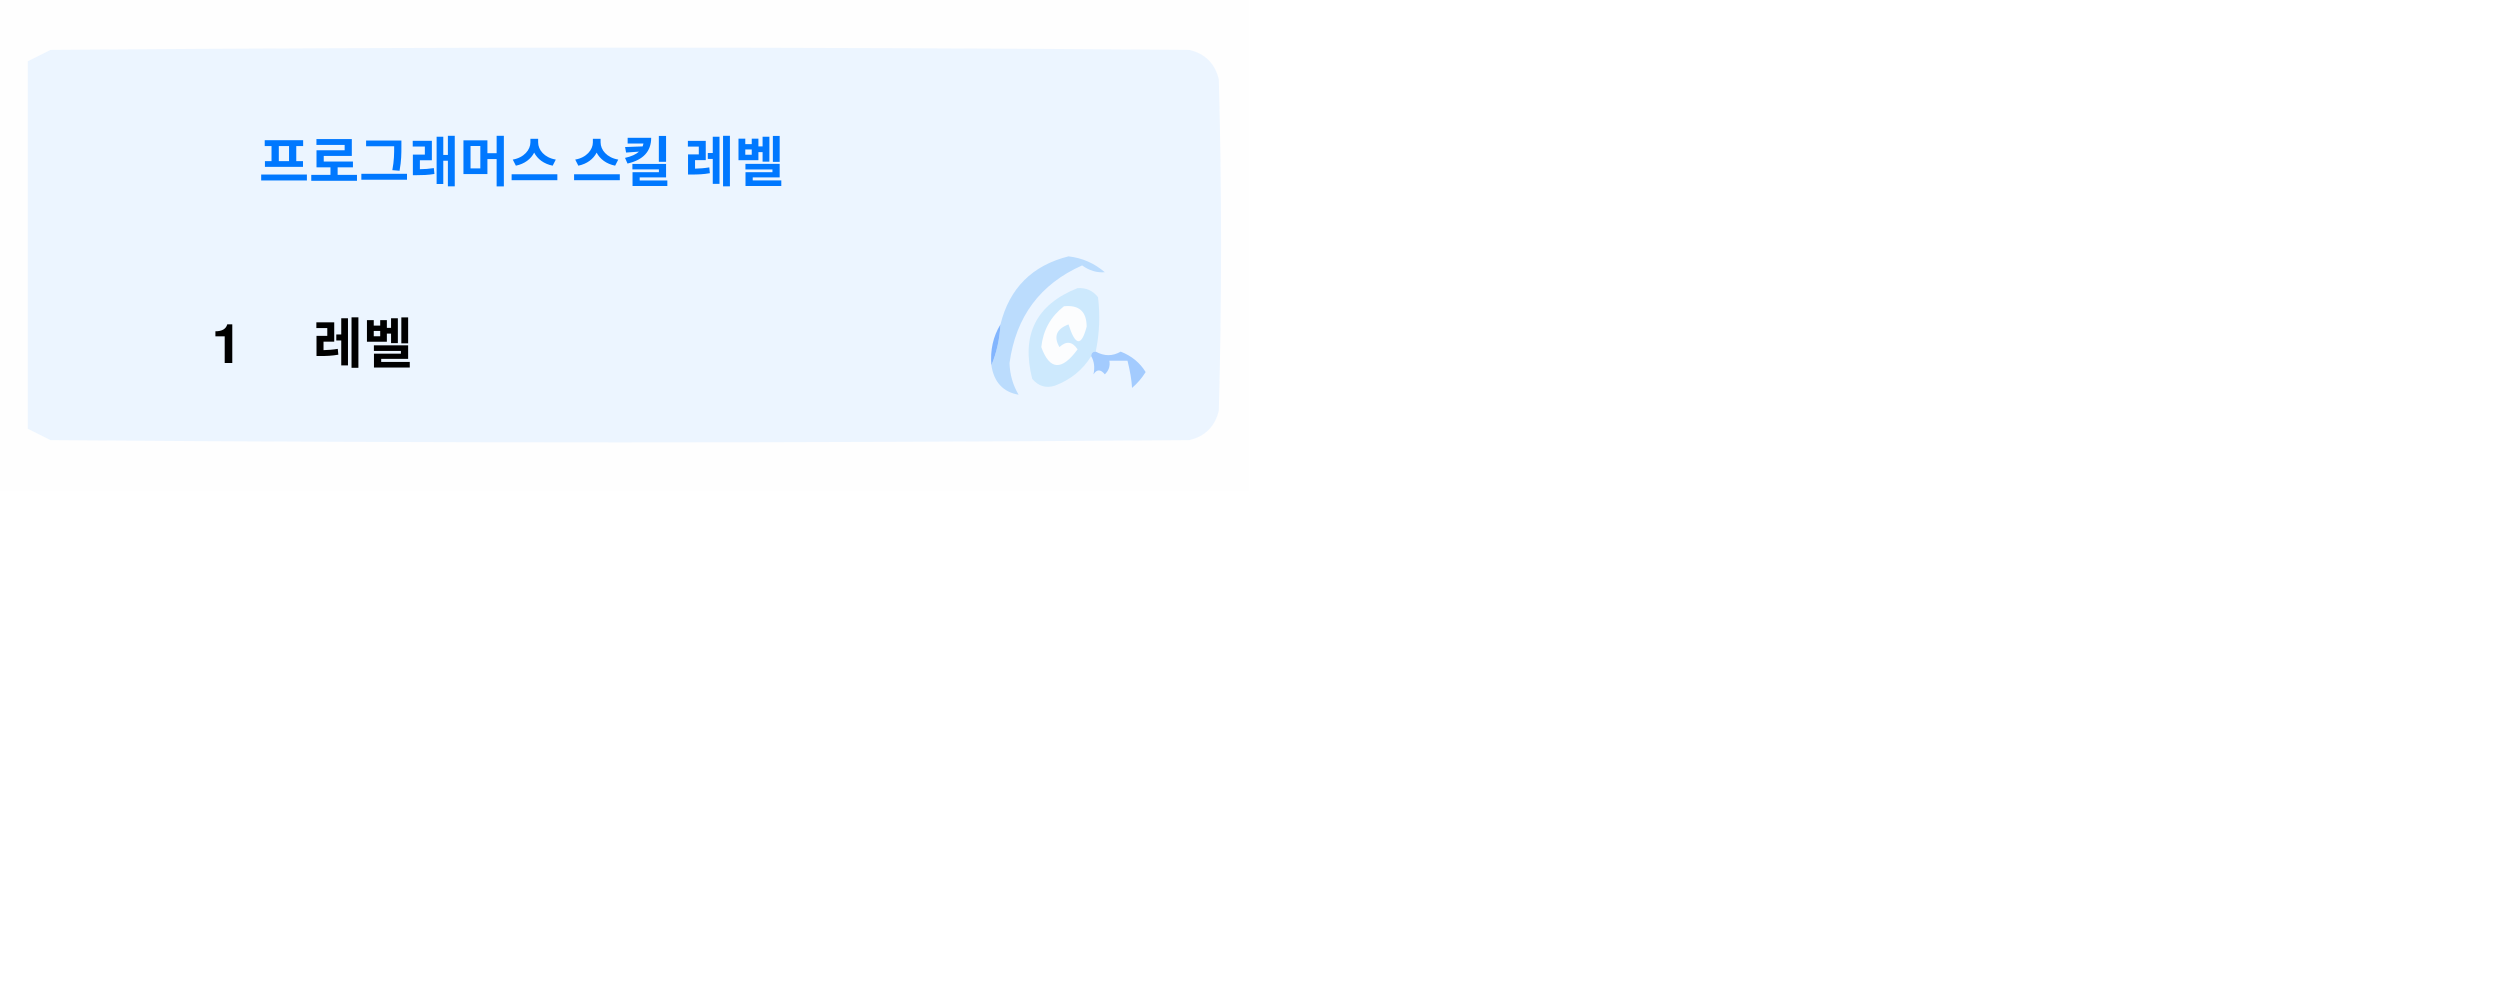
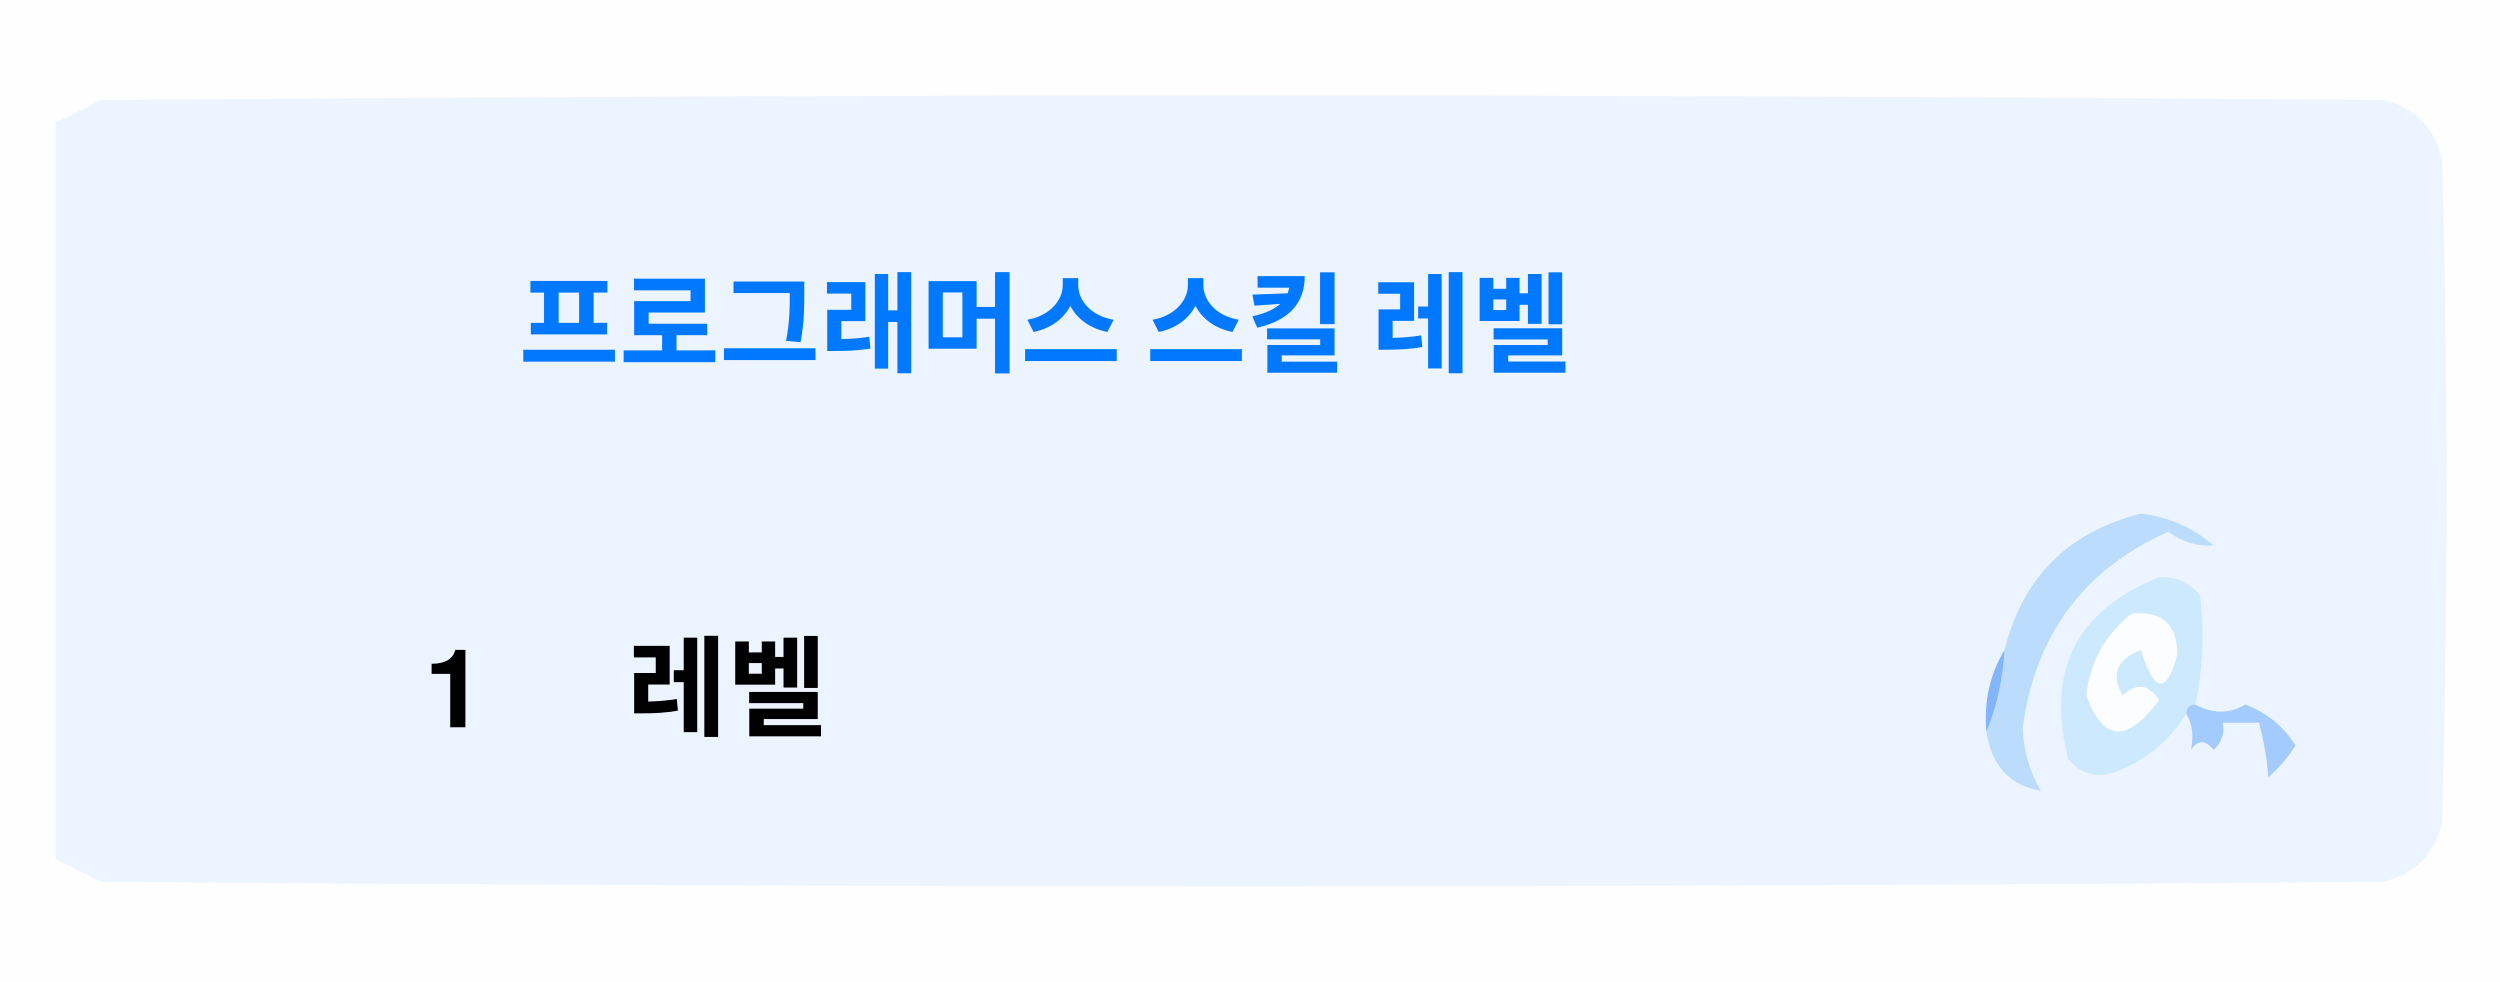
- <svg xmlns="http://www.w3.org/2000/svg" version="1.1" width="551px" height="217px" style="shape-rendering:geometricPrecision; text-rendering:geometricPrecision; image-rendering:optimizeQuality; fill-rule:evenodd; clip-rule:evenodd">
+ <svg xmlns="http://www.w3.org/2000/svg" version="1.1" width="275px" height="108px" style="shape-rendering:geometricPrecision; text-rendering:geometricPrecision; image-rendering:optimizeQuality; fill-rule:evenodd; clip-rule:evenodd">
  <style>
            .title {
                color: #0078ff;
                font-size: 1rem;
                line-height: 1.5rem;
                font-weight: bold;
                font-family: -apple-system,BlinkMacSystemFont,Segoe UI,Helvetica,Arial,sans-serif,Apple Color Emoji,Segoe UI Emoji;
            }
        
            .desc {
                color: #0078ff;
                font-size: 2.5rem;
                font-weight: bold;
                line-height: 1.5rem;
                font-family: -apple-system,BlinkMacSystemFont,Segoe UI,Helvetica,Arial,sans-serif,Apple Color Emoji,Segoe UI Emoji;
            }
        
            .desc-2 {
                color: #0078ff;
                font-size: 1rem;
                font-weight: bold;
                line-height: 1.5rem;
                font-family: -apple-system,BlinkMacSystemFont,Segoe UI,Helvetica,Arial,sans-serif,Apple Color Emoji,Segoe UI Emoji;
            }
        
            .text, .desc {
                animation: twinkling 4s ease-in-out infinite;
            }
        
            @keyframes twinkling {
                40% { opacity: 1; }
                50% { opacity: 0.5; }
                60% { opacity: 1; }
                70% { opacity: 0.5; }
                80% { opacity: 1; }
            };
        </style>
  <g>
    <path style="opacity:1" fill="#fefefe" d="M -0.5,-0.5 C 183.167,-0.5 366.833,-0.5 275.25,-0.5C 275.25,71.833 275.25,144.167 275.25,108.25C 366.833,108.25 183.167,108.25 -0.5,108.25" />
  </g>
  <g>
    <path style="opacity:1" fill="#ecf5ff" d="M 6.125,94.5 C 6.125,67.5 6.125,40.5 6.125,13.5 C 7.765,12.68 9.432,11.847 11.125,11 C 94.792,10.333 178.458,10.333 262.125,11 C 265.625,11.833 267.792,14 268.625,17.5 C 269.292,41.833 269.292,66.167 268.625,90.5 C 267.792,94 265.625,96.167 262.125,97 C 178.458,97.667 94.792,97.667 11.125,97 C 9.432,96.153 7.765,95.32 6.125,94.5 Z" />
  </g>
  <g>
    <path style="opacity:1" fill="#bbdcfd" d="M 218.5,80.5 C 219.657,77.727 220.324,74.727 220.5,71.5C 222.49,63.51 227.49,58.51 235.5,56.5C 238.528,56.847 241.194,58.014 243.5,60C 241.744,60.141 240.078,59.641 238.5,58.5C 229.247,62.607 223.914,69.773 222.5,80C 222.565,82.526 223.232,84.859 224.5,87C 221.07,86.397 219.07,84.231 218.5,80.5 Z" />
  </g>
  <g>
    <path style="opacity:1" fill="#cde9fd" d="M 241.5,77.5 C 240.833,77.5 240.5,77.833 240.5,78.5C 238.628,81.529 235.961,83.695 232.5,85C 230.536,85.624 228.869,85.124 227.5,83.5C 225.021,73.791 228.354,67.124 237.5,63.5C 239.374,63.39 240.874,64.056 242,65.5C 242.497,69.524 242.331,73.524 241.5,77.5 Z" />
  </g>
  <g>
    <path style="opacity:1" fill="#fcfdfe" d="M 234.5,67.5 C 237.826,67.162 239.493,68.662 239.5,72C 238.334,76.434 237,76.267 235.5,71.5C 232.832,72.515 232.166,74.182 233.5,76.5C 235.017,75.089 236.351,75.256 237.5,77C 234.006,81.771 231.34,81.605 229.5,76.5C 229.904,72.771 231.571,69.771 234.5,67.5 Z" />
  </g>
  <g>
    <path style="opacity:1" fill="#82b5fe" d="M 220.5,71.5 C 220.324,74.727 219.657,77.727 218.5,80.5C 218.215,77.171 218.882,74.171 220.5,71.5 Z" />
  </g>
  <g>
    <path style="opacity:1" fill="#a3cbfe" d="M 240.5,78.5 C 240.5,77.833 240.833,77.5 241.5,77.5C 243.391,78.536 245.224,78.536 247,77.5C 249.391,78.429 251.225,79.929 252.5,82C 251.681,83.319 250.681,84.486 249.5,85.5C 249.409,83.777 249.075,81.777 248.5,79.5C 247.167,79.5 245.833,79.5 244.5,79.5C 244.719,80.675 244.386,81.675 243.5,82.5C 242.575,81.359 241.741,81.359 241,82.5C 241.331,80.981 241.164,79.648 240.5,78.5 Z" />
  </g>
  <text text-anchor="middle" x="115" y="40" class="title" style="fill:#0078ff;" stroke="#none" stroke-width="1">프로그래머스 스킬 레벨</text>
  <text text-anchor="middle" x="50" y="80" class="desc" stroke="#none" stroke-width="1">1</text>
  <text text-anchor="middle" x="80" y="80" class="desc-2" stroke="#none" stroke-width="1">레벨</text>
</svg>
